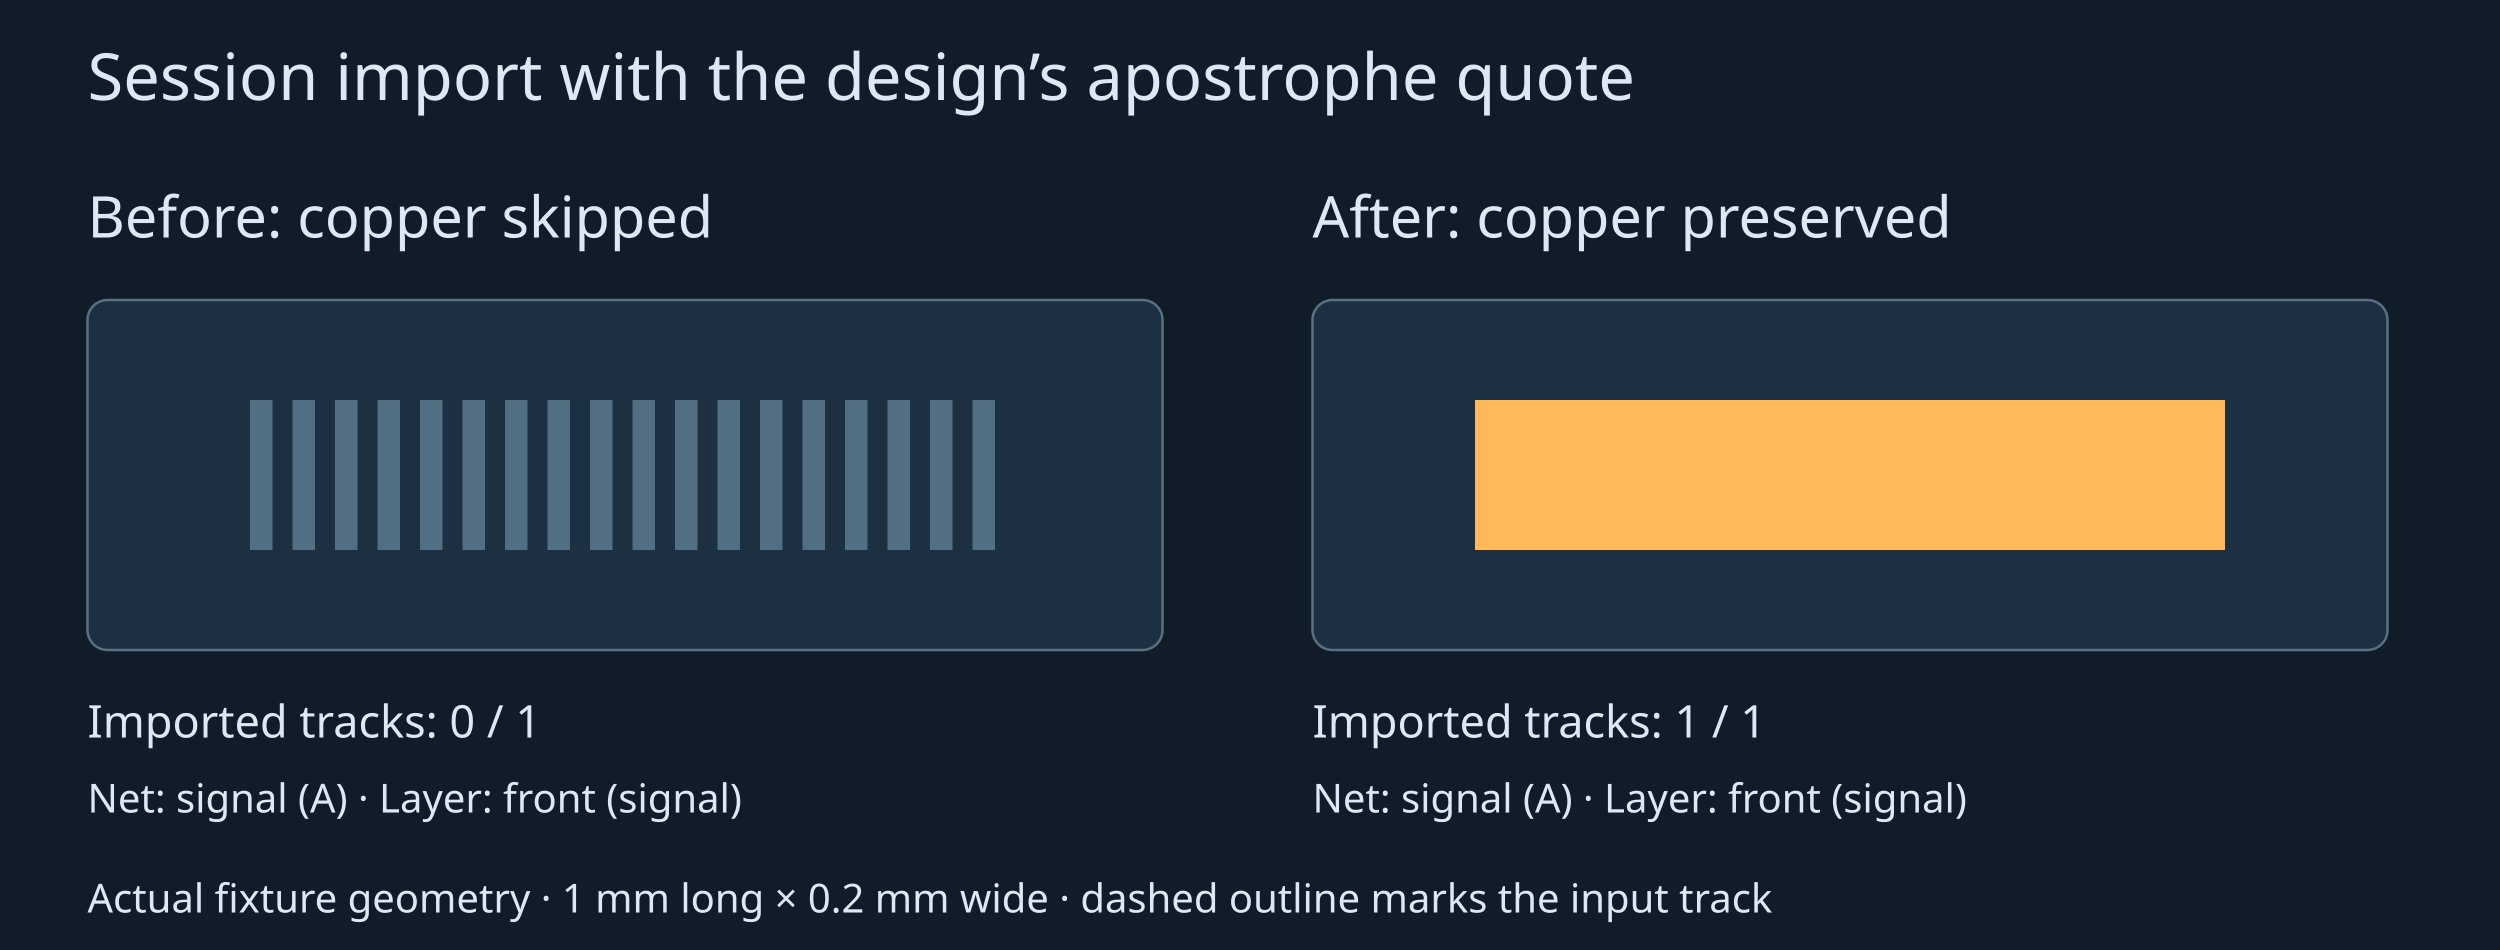
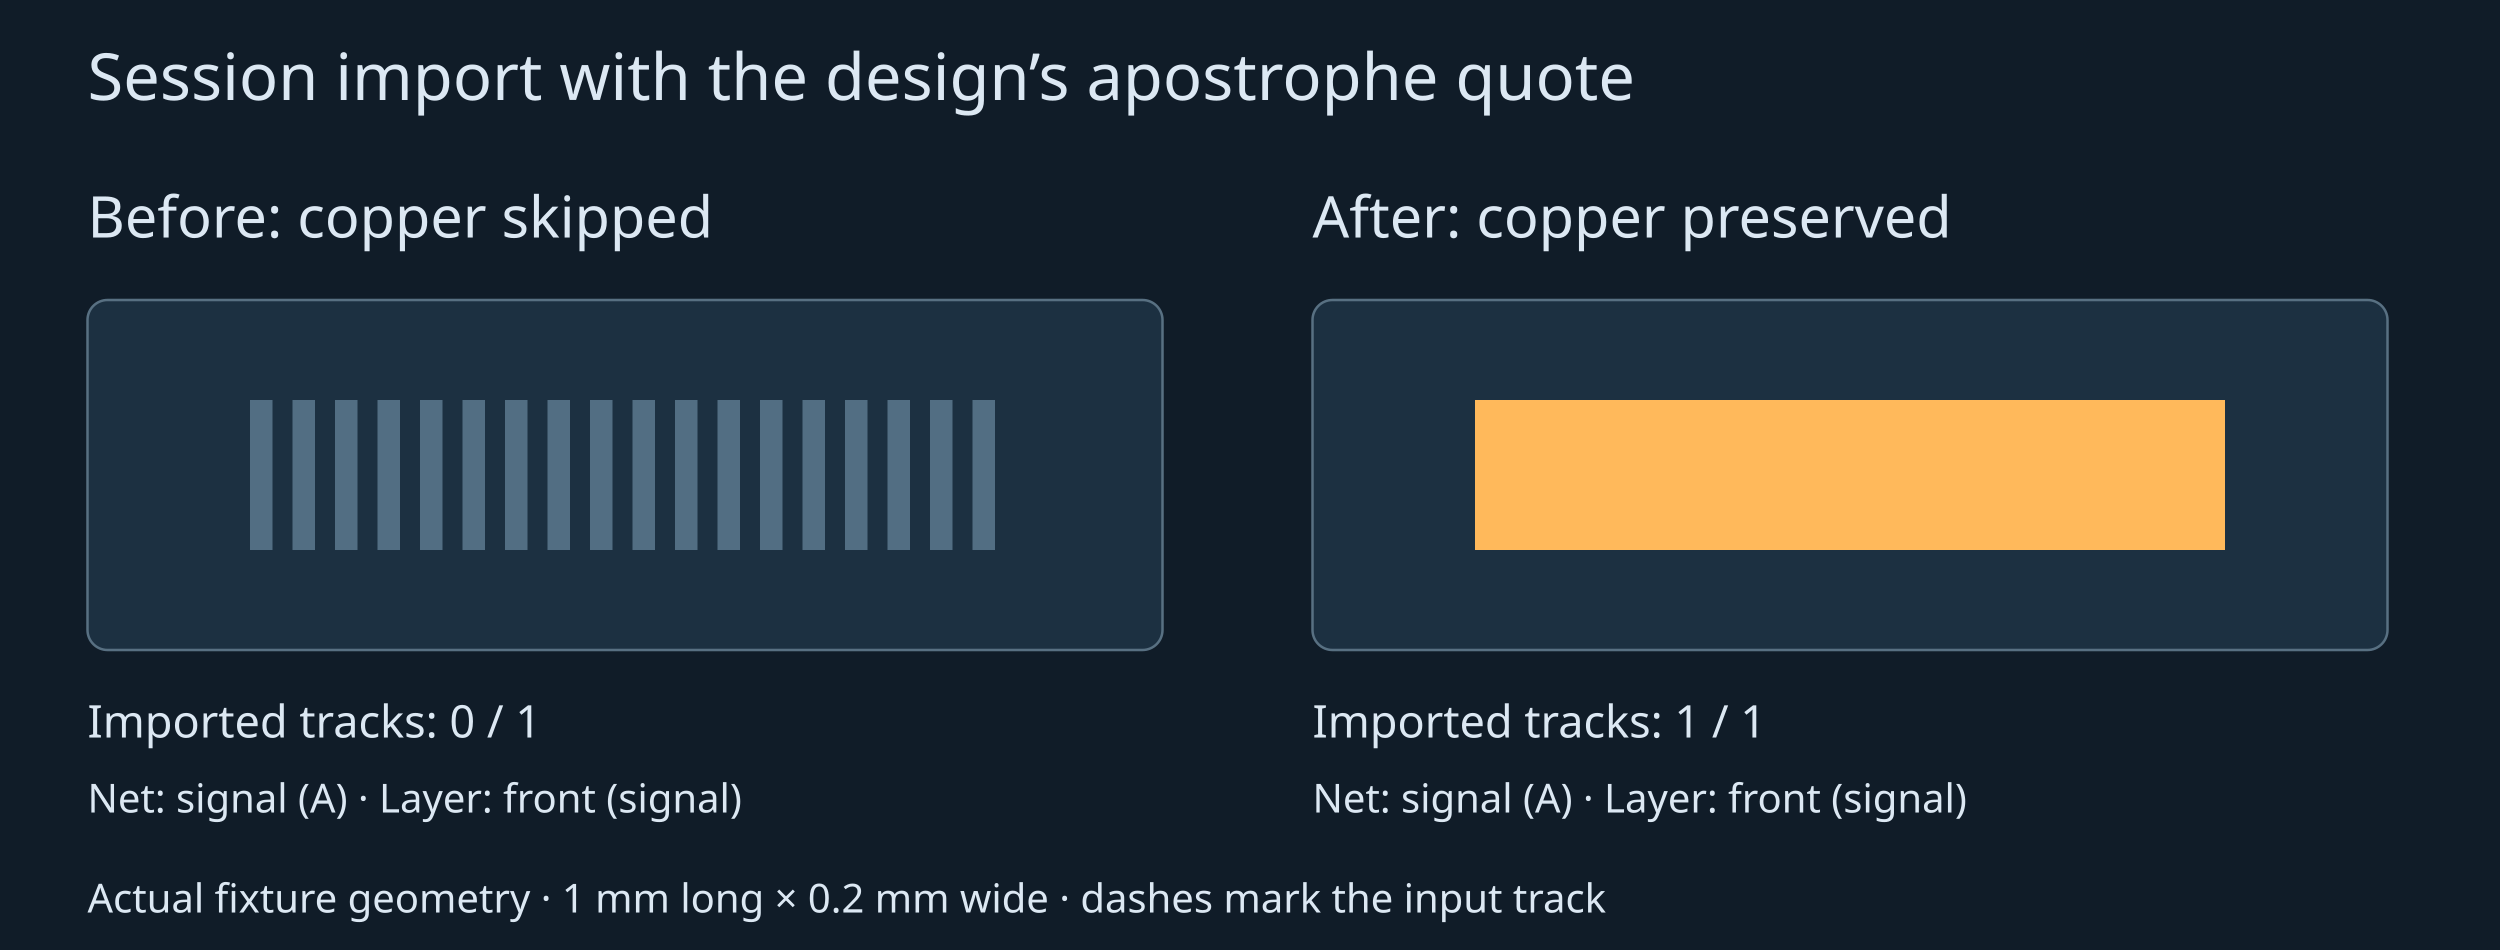
<svg xmlns="http://www.w3.org/2000/svg" width="1000" height="380" viewBox="0 0 1000 380">
  <rect width="1000" height="380" fill="#101c28" />
  <text x="35" y="40" font-family="sans-serif" font-size="26" fill="#dce8f3">Session import with the design’s apostrophe quote</text>
  <text x="35" y="95" font-family="sans-serif" font-size="23" fill="#dce8f3">Before: copper skipped</text>
  <rect x="35" y="120" width="430" height="140" rx="8" fill="#1c3041" stroke="#587082" />
  <polyline points="100.0,190.0 400.0,190.0" stroke="#526e83" stroke-width="60.0" fill="none" stroke-dasharray="9 8" />
  <text x="35" y="295" font-family="sans-serif" font-size="18" fill="#dce8f3">Imported tracks: 0 / 1</text>
  <text x="35" y="325" font-family="sans-serif" font-size="16" fill="#dce8f3">Net: signal (A) · Layer: front (signal)</text>
  <text x="525" y="95" font-family="sans-serif" font-size="23" fill="#dce8f3">After: copper preserved</text>
  <rect x="525" y="120" width="430" height="140" rx="8" fill="#1c3041" stroke="#587082" />
  <polyline points="590.0,190.0 890.0,190.0" stroke="#526e83" stroke-width="60.0" fill="none" stroke-dasharray="9 8" />
  <polyline points="590.0,190.0 890.0,190.0" stroke="#ffb95b" stroke-width="60.0" fill="none" />
  <text x="525" y="295" font-family="sans-serif" font-size="18" fill="#dce8f3">Imported tracks: 1 / 1</text>
  <text x="525" y="325" font-family="sans-serif" font-size="16" fill="#dce8f3">Net: signal (A) · Layer: front (signal)</text>
-   <text x="35" y="365" font-family="sans-serif" font-size="16" fill="#dce8f3">Actual fixture geometry · 1 mm long × 0.2 mm wide · dashed outline marks the input track</text>
+   <text x="35" y="365" font-family="sans-serif" font-size="16" fill="#dce8f3">Actual fixture geometry · 1 mm long × 0.2 mm wide · dashes mark the input track</text>
</svg>
